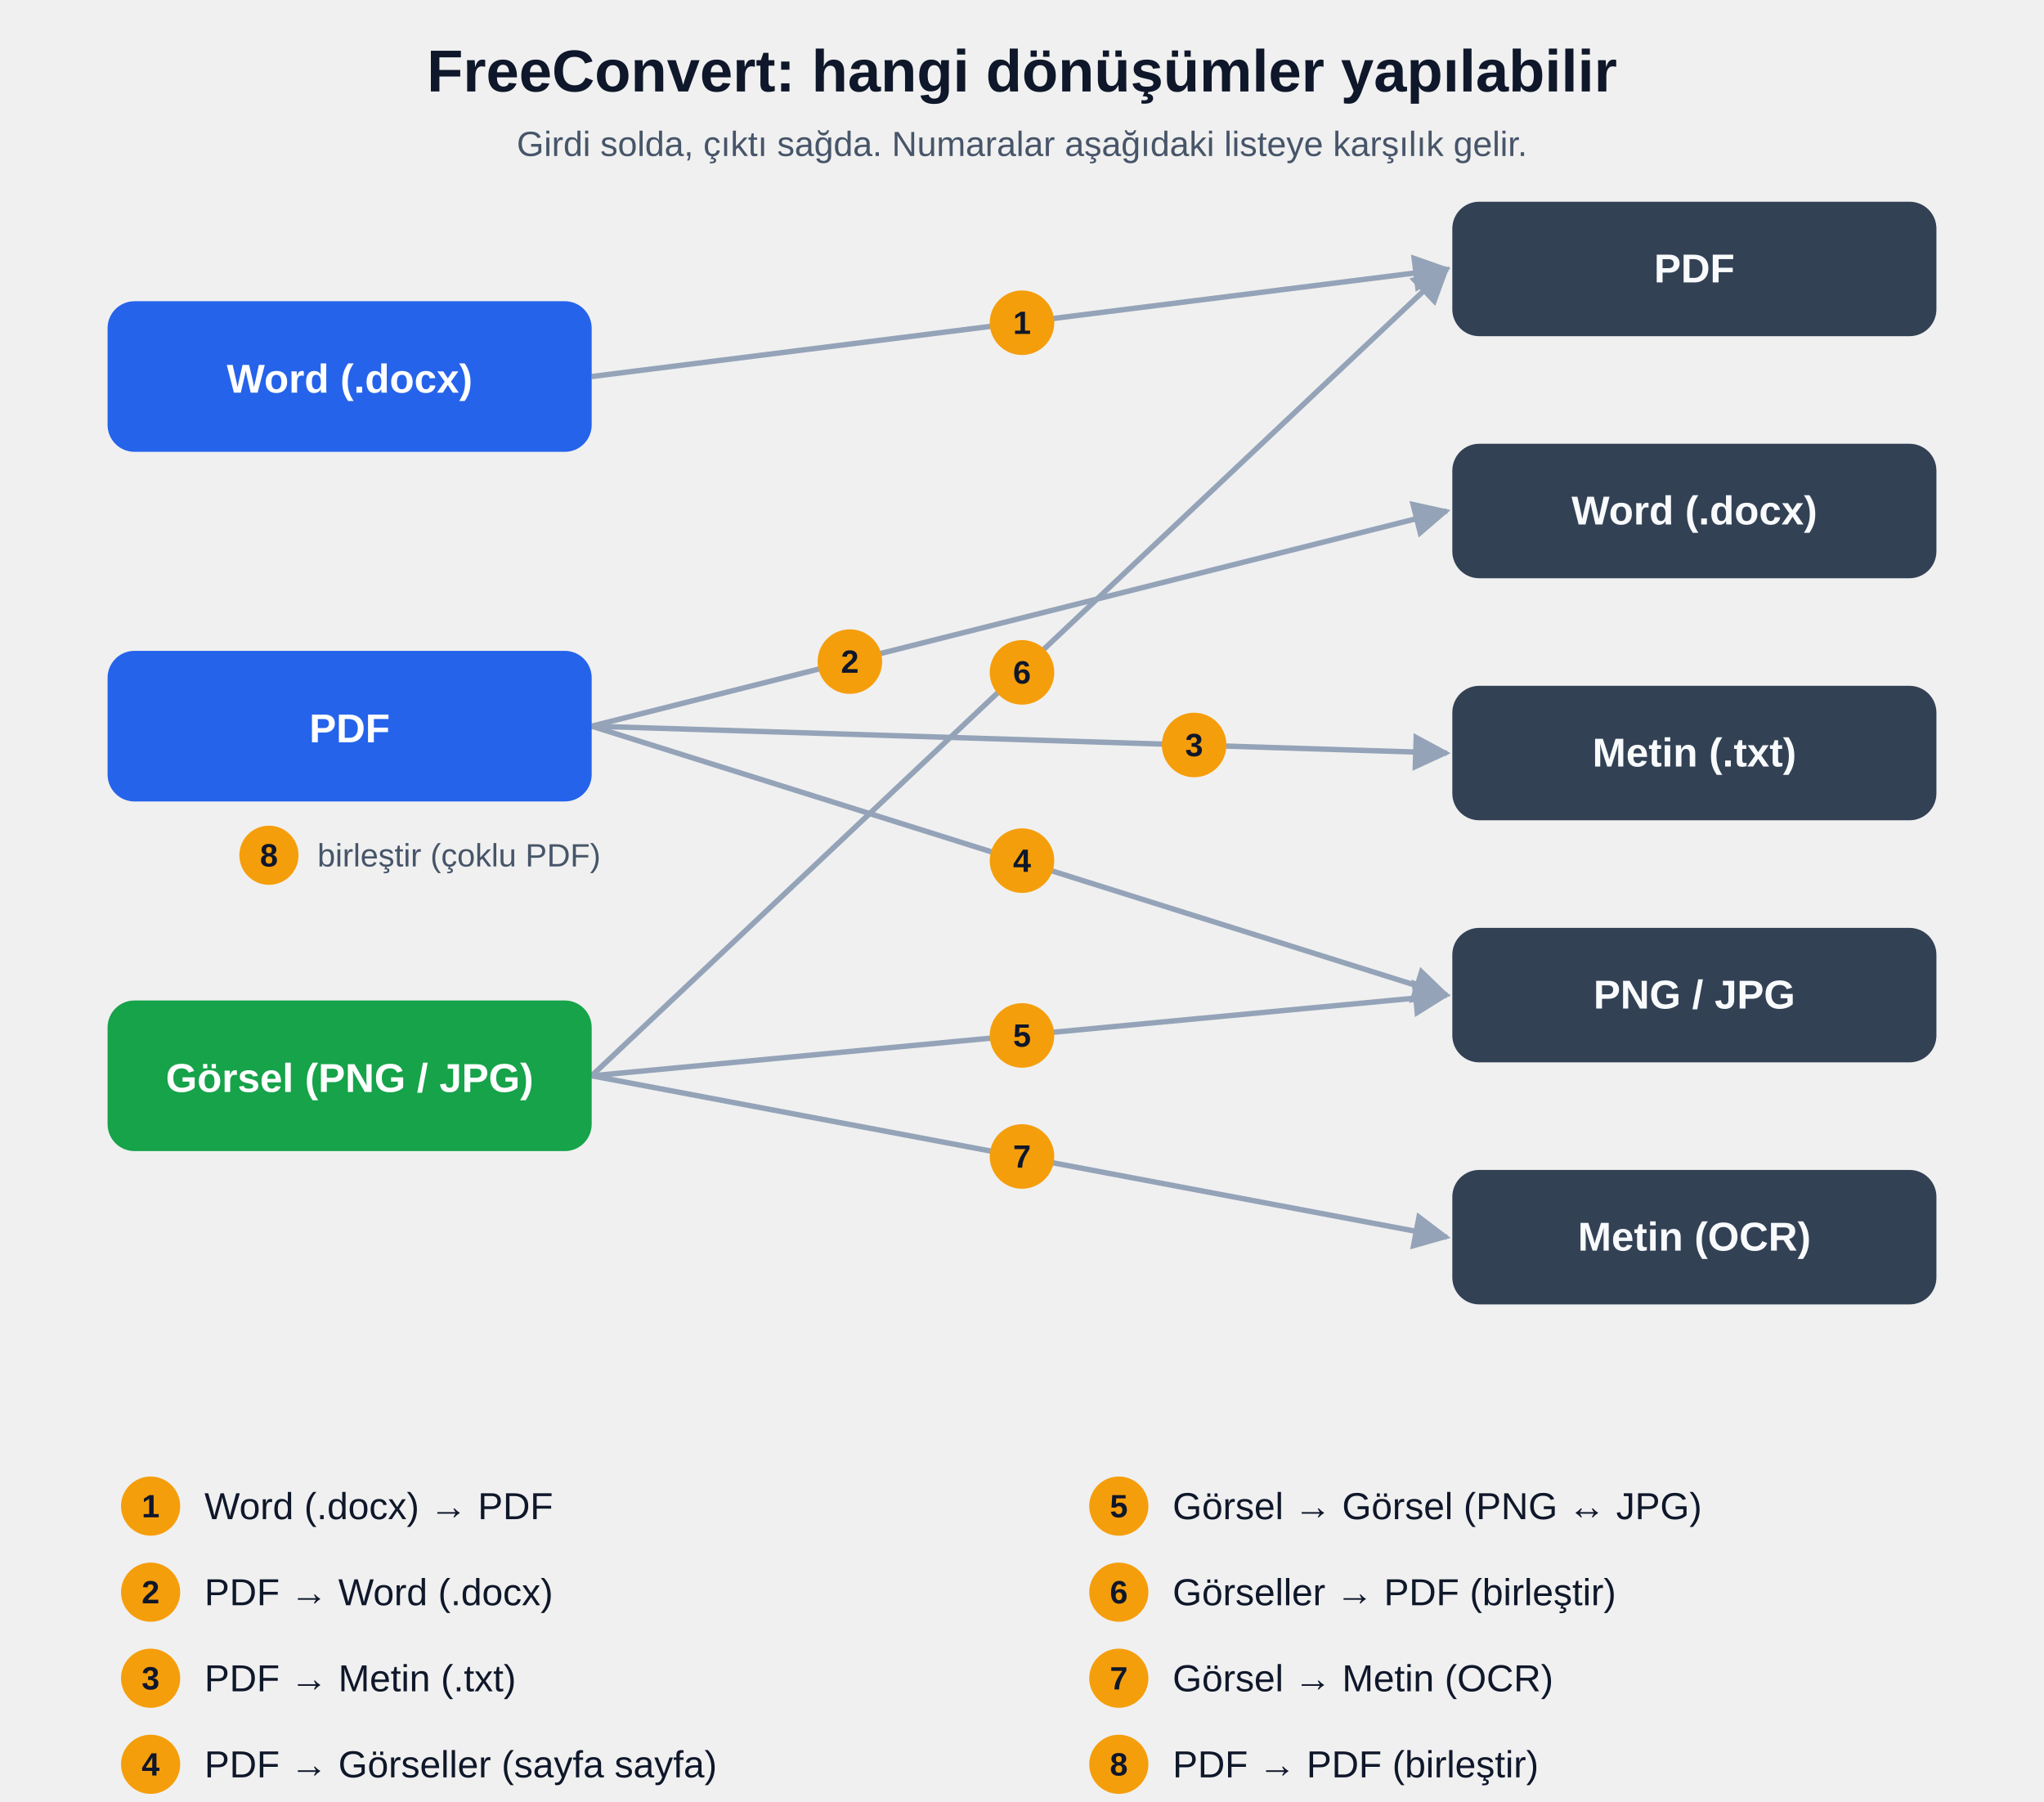
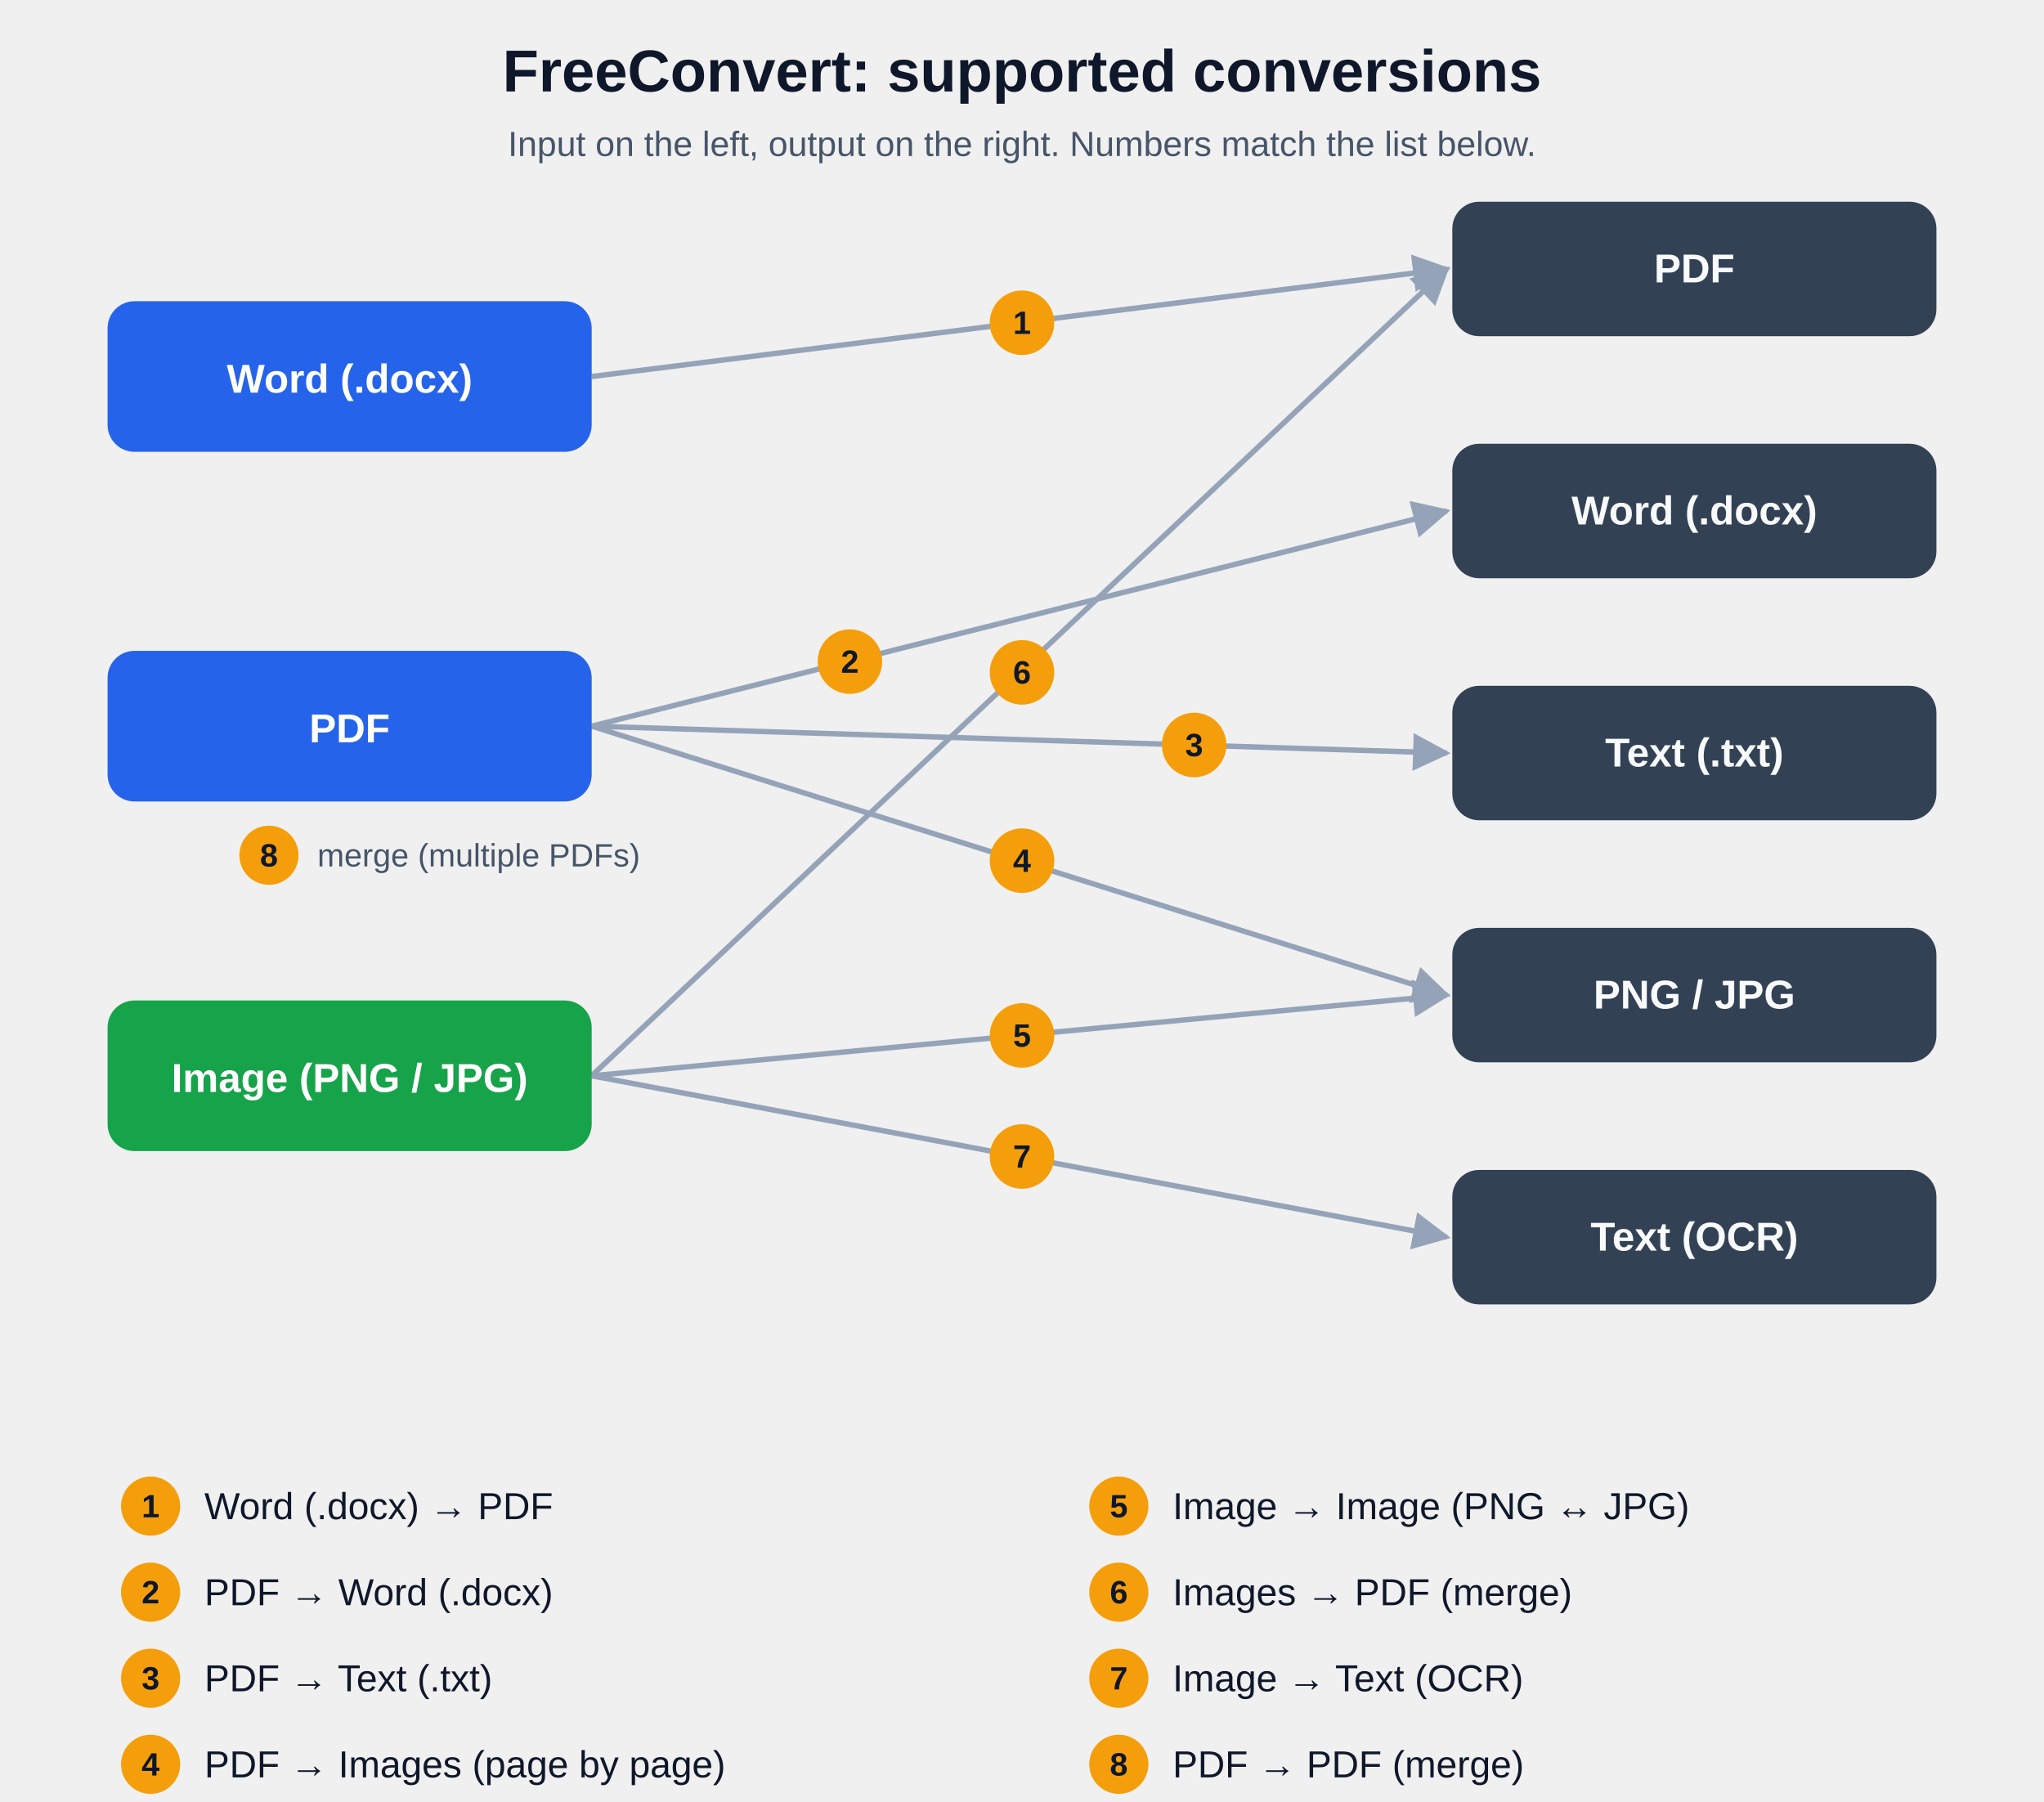
<svg xmlns="http://www.w3.org/2000/svg" viewBox="0 0 760 670" font-family="Segoe UI, Arial, sans-serif">
  <defs>
    <marker id="arrow" viewBox="0 0 10 10" refX="9" refY="5" markerWidth="7" markerHeight="7" orient="auto">
      <path d="M0,0 L10,5 L0,10 z" fill="#94a3b8" />
    </marker>
  </defs>
  <style>
    .ink { fill: #0f172a; }
    .muted { fill: #475569; }
    @media (prefers-color-scheme: dark) {
      .ink { fill: #f8fafc; }
      .muted { fill: #94a3b8; }
    }
  </style>
-   <text x="380" y="34" text-anchor="middle" font-size="22" font-weight="700" class="ink">FreeConvert: hangi dönüşümler yapılabilir</text>
-   <text x="380" y="58" text-anchor="middle" font-size="13" class="muted">Girdi solda, çıktı sağda. Numaralar aşağıdaki listeye karşılık gelir.</text>
+   <text x="380" y="34" text-anchor="middle" font-size="22" font-weight="700" class="ink">FreeConvert: supported conversions</text>
+   <text x="380" y="58" text-anchor="middle" font-size="13" class="muted">Input on the left, output on the right. Numbers match the list below.</text>
  <g transform="translate(0,40)">
    <g stroke="#94a3b8" stroke-width="2" marker-end="url(#arrow)" fill="none">
      <line x1="220" y1="100" x2="538" y2="60" />
      <line x1="220" y1="230" x2="538" y2="150" />
      <line x1="220" y1="230" x2="538" y2="240" />
      <line x1="220" y1="230" x2="538" y2="330" />
      <line x1="220" y1="360" x2="538" y2="330" />
      <line x1="220" y1="360" x2="538" y2="60" />
      <line x1="220" y1="360" x2="538" y2="420" />
    </g>
    <rect x="40" y="72" width="180" height="56" rx="10" fill="#2563eb" />
    <text x="130" y="106" text-anchor="middle" font-size="15" font-weight="600" fill="#ffffff">Word (.docx)</text>
    <rect x="40" y="202" width="180" height="56" rx="10" fill="#2563eb" />
    <text x="130" y="236" text-anchor="middle" font-size="15" font-weight="600" fill="#ffffff">PDF</text>
    <circle cx="100" cy="278" r="11" fill="#f59e0b" />
    <text x="100" y="278" text-anchor="middle" dominant-baseline="central" font-size="12" font-weight="700" fill="#0f172a">8</text>
-     <text x="118" y="278" dominant-baseline="central" font-size="12" class="muted">birleştir (çoklu PDF)</text>
+     <text x="118" y="278" dominant-baseline="central" font-size="12" class="muted">merge (multiple PDFs)</text>
    <rect x="40" y="332" width="180" height="56" rx="10" fill="#16a34a" />
-     <text x="130" y="366" text-anchor="middle" font-size="15" font-weight="600" fill="#ffffff">Görsel (PNG / JPG)</text>
+     <text x="130" y="366" text-anchor="middle" font-size="15" font-weight="600" fill="#ffffff">Image (PNG / JPG)</text>
    <rect x="540" y="35" width="180" height="50" rx="10" fill="#334155" />
    <text x="630" y="65" text-anchor="middle" font-size="15" font-weight="600" fill="#f8fafc">PDF</text>
    <rect x="540" y="125" width="180" height="50" rx="10" fill="#334155" />
    <text x="630" y="155" text-anchor="middle" font-size="15" font-weight="600" fill="#f8fafc">Word (.docx)</text>
    <rect x="540" y="215" width="180" height="50" rx="10" fill="#334155" />
-     <text x="630" y="245" text-anchor="middle" font-size="15" font-weight="600" fill="#f8fafc">Metin (.txt)</text>
+     <text x="630" y="245" text-anchor="middle" font-size="15" font-weight="600" fill="#f8fafc">Text (.txt)</text>
    <rect x="540" y="305" width="180" height="50" rx="10" fill="#334155" />
    <text x="630" y="335" text-anchor="middle" font-size="15" font-weight="600" fill="#f8fafc">PNG / JPG</text>
    <rect x="540" y="395" width="180" height="50" rx="10" fill="#334155" />
-     <text x="630" y="425" text-anchor="middle" font-size="15" font-weight="600" fill="#f8fafc">Metin (OCR)</text>
+     <text x="630" y="425" text-anchor="middle" font-size="15" font-weight="600" fill="#f8fafc">Text (OCR)</text>
    <g font-size="12" font-weight="700" text-anchor="middle" dominant-baseline="central">
      <circle cx="380" cy="80" r="12" fill="#f59e0b" />
      <text x="380" y="80" fill="#0f172a">1</text>
      <circle cx="316" cy="206" r="12" fill="#f59e0b" />
      <text x="316" y="206" fill="#0f172a">2</text>
      <circle cx="444" cy="237" r="12" fill="#f59e0b" />
      <text x="444" y="237" fill="#0f172a">3</text>
      <circle cx="380" cy="280" r="12" fill="#f59e0b" />
      <text x="380" y="280" fill="#0f172a">4</text>
      <circle cx="380" cy="345" r="12" fill="#f59e0b" />
      <text x="380" y="345" fill="#0f172a">5</text>
      <circle cx="380" cy="210" r="12" fill="#f59e0b" />
      <text x="380" y="210" fill="#0f172a">6</text>
      <circle cx="380" cy="390" r="12" fill="#f59e0b" />
      <text x="380" y="390" fill="#0f172a">7</text>
    </g>
  </g>
  <g font-size="14" class="ink">
    <g font-size="12" font-weight="700" text-anchor="middle" dominant-baseline="central" fill="#0f172a">
      <circle cx="56" cy="560" r="11" fill="#f59e0b" />
      <text x="56" y="560">1</text>
      <circle cx="56" cy="592" r="11" fill="#f59e0b" />
      <text x="56" y="592">2</text>
      <circle cx="56" cy="624" r="11" fill="#f59e0b" />
      <text x="56" y="624">3</text>
      <circle cx="56" cy="656" r="11" fill="#f59e0b" />
      <text x="56" y="656">4</text>
      <circle cx="416" cy="560" r="11" fill="#f59e0b" />
      <text x="416" y="560">5</text>
      <circle cx="416" cy="592" r="11" fill="#f59e0b" />
      <text x="416" y="592">6</text>
      <circle cx="416" cy="624" r="11" fill="#f59e0b" />
      <text x="416" y="624">7</text>
      <circle cx="416" cy="656" r="11" fill="#f59e0b" />
      <text x="416" y="656">8</text>
    </g>
    <text x="76" y="560" dominant-baseline="central">Word (.docx) → PDF</text>
    <text x="76" y="592" dominant-baseline="central">PDF → Word (.docx)</text>
-     <text x="76" y="624" dominant-baseline="central">PDF → Metin (.txt)</text>
-     <text x="76" y="656" dominant-baseline="central">PDF → Görseller (sayfa sayfa)</text>
-     <text x="436" y="560" dominant-baseline="central">Görsel → Görsel (PNG ↔ JPG)</text>
-     <text x="436" y="592" dominant-baseline="central">Görseller → PDF (birleştir)</text>
-     <text x="436" y="624" dominant-baseline="central">Görsel → Metin (OCR)</text>
-     <text x="436" y="656" dominant-baseline="central">PDF → PDF (birleştir)</text>
+     <text x="76" y="624" dominant-baseline="central">PDF → Text (.txt)</text>
+     <text x="76" y="656" dominant-baseline="central">PDF → Images (page by page)</text>
+     <text x="436" y="560" dominant-baseline="central">Image → Image (PNG ↔ JPG)</text>
+     <text x="436" y="592" dominant-baseline="central">Images → PDF (merge)</text>
+     <text x="436" y="624" dominant-baseline="central">Image → Text (OCR)</text>
+     <text x="436" y="656" dominant-baseline="central">PDF → PDF (merge)</text>
  </g>
</svg>
